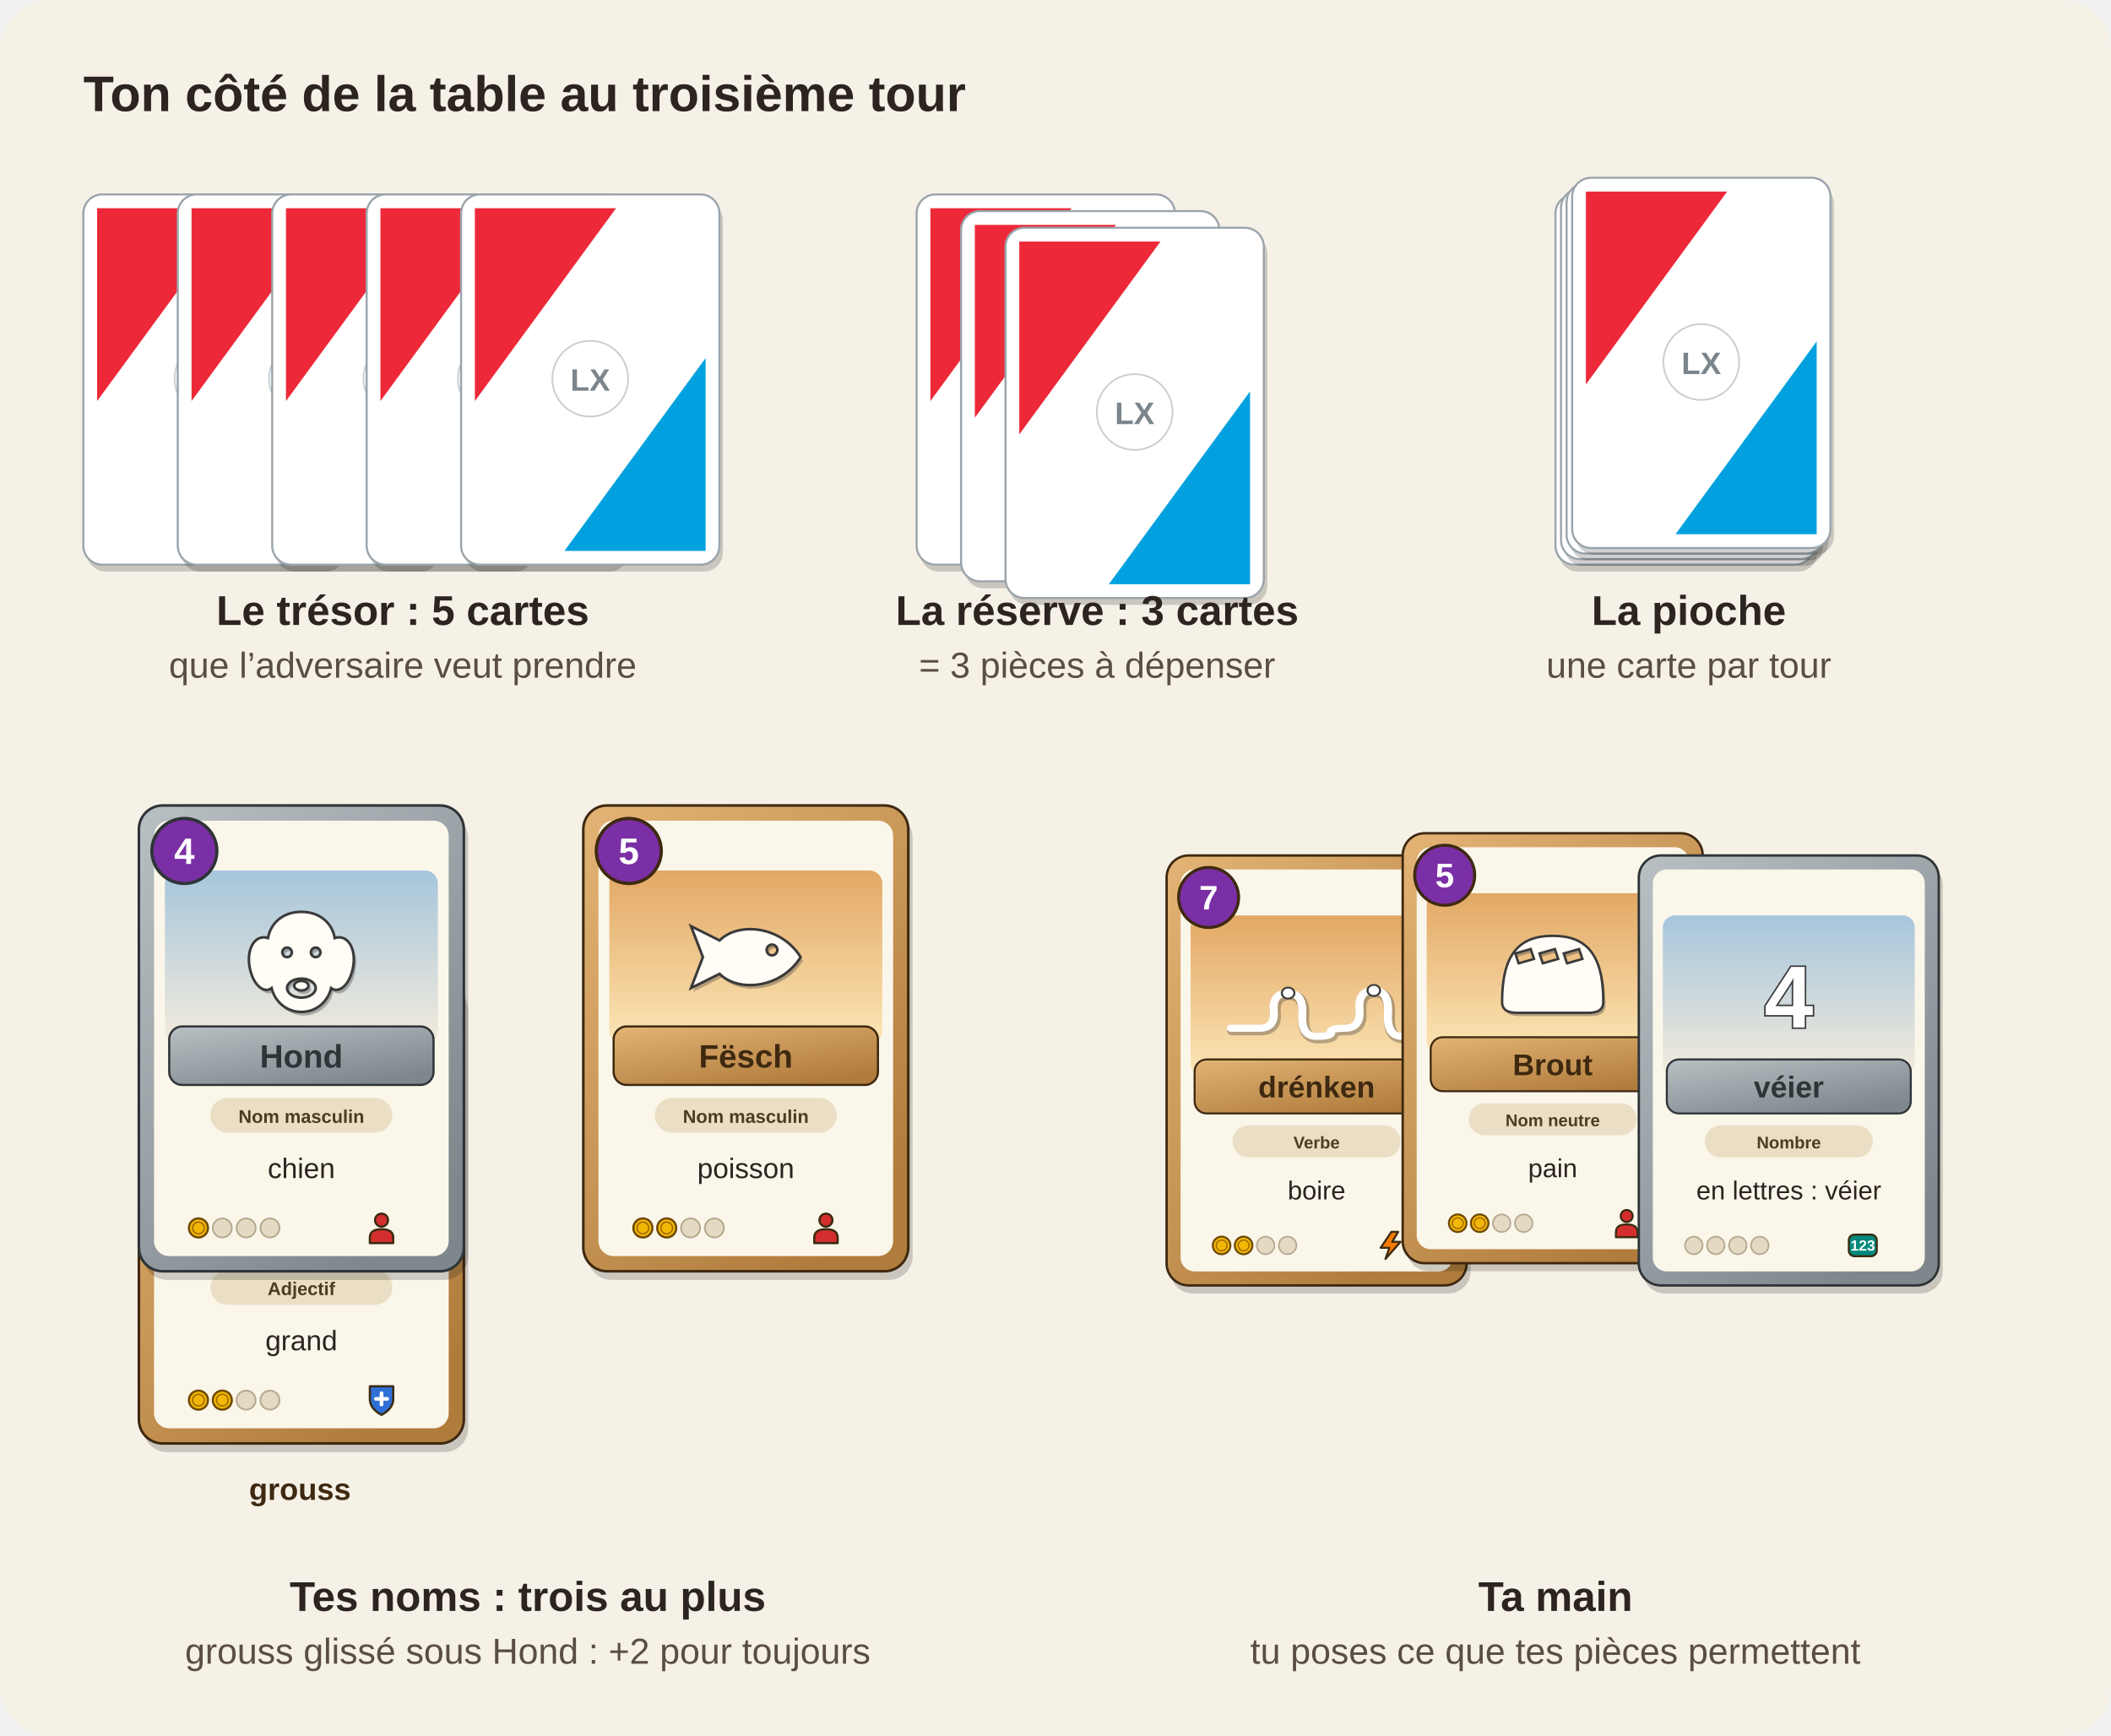
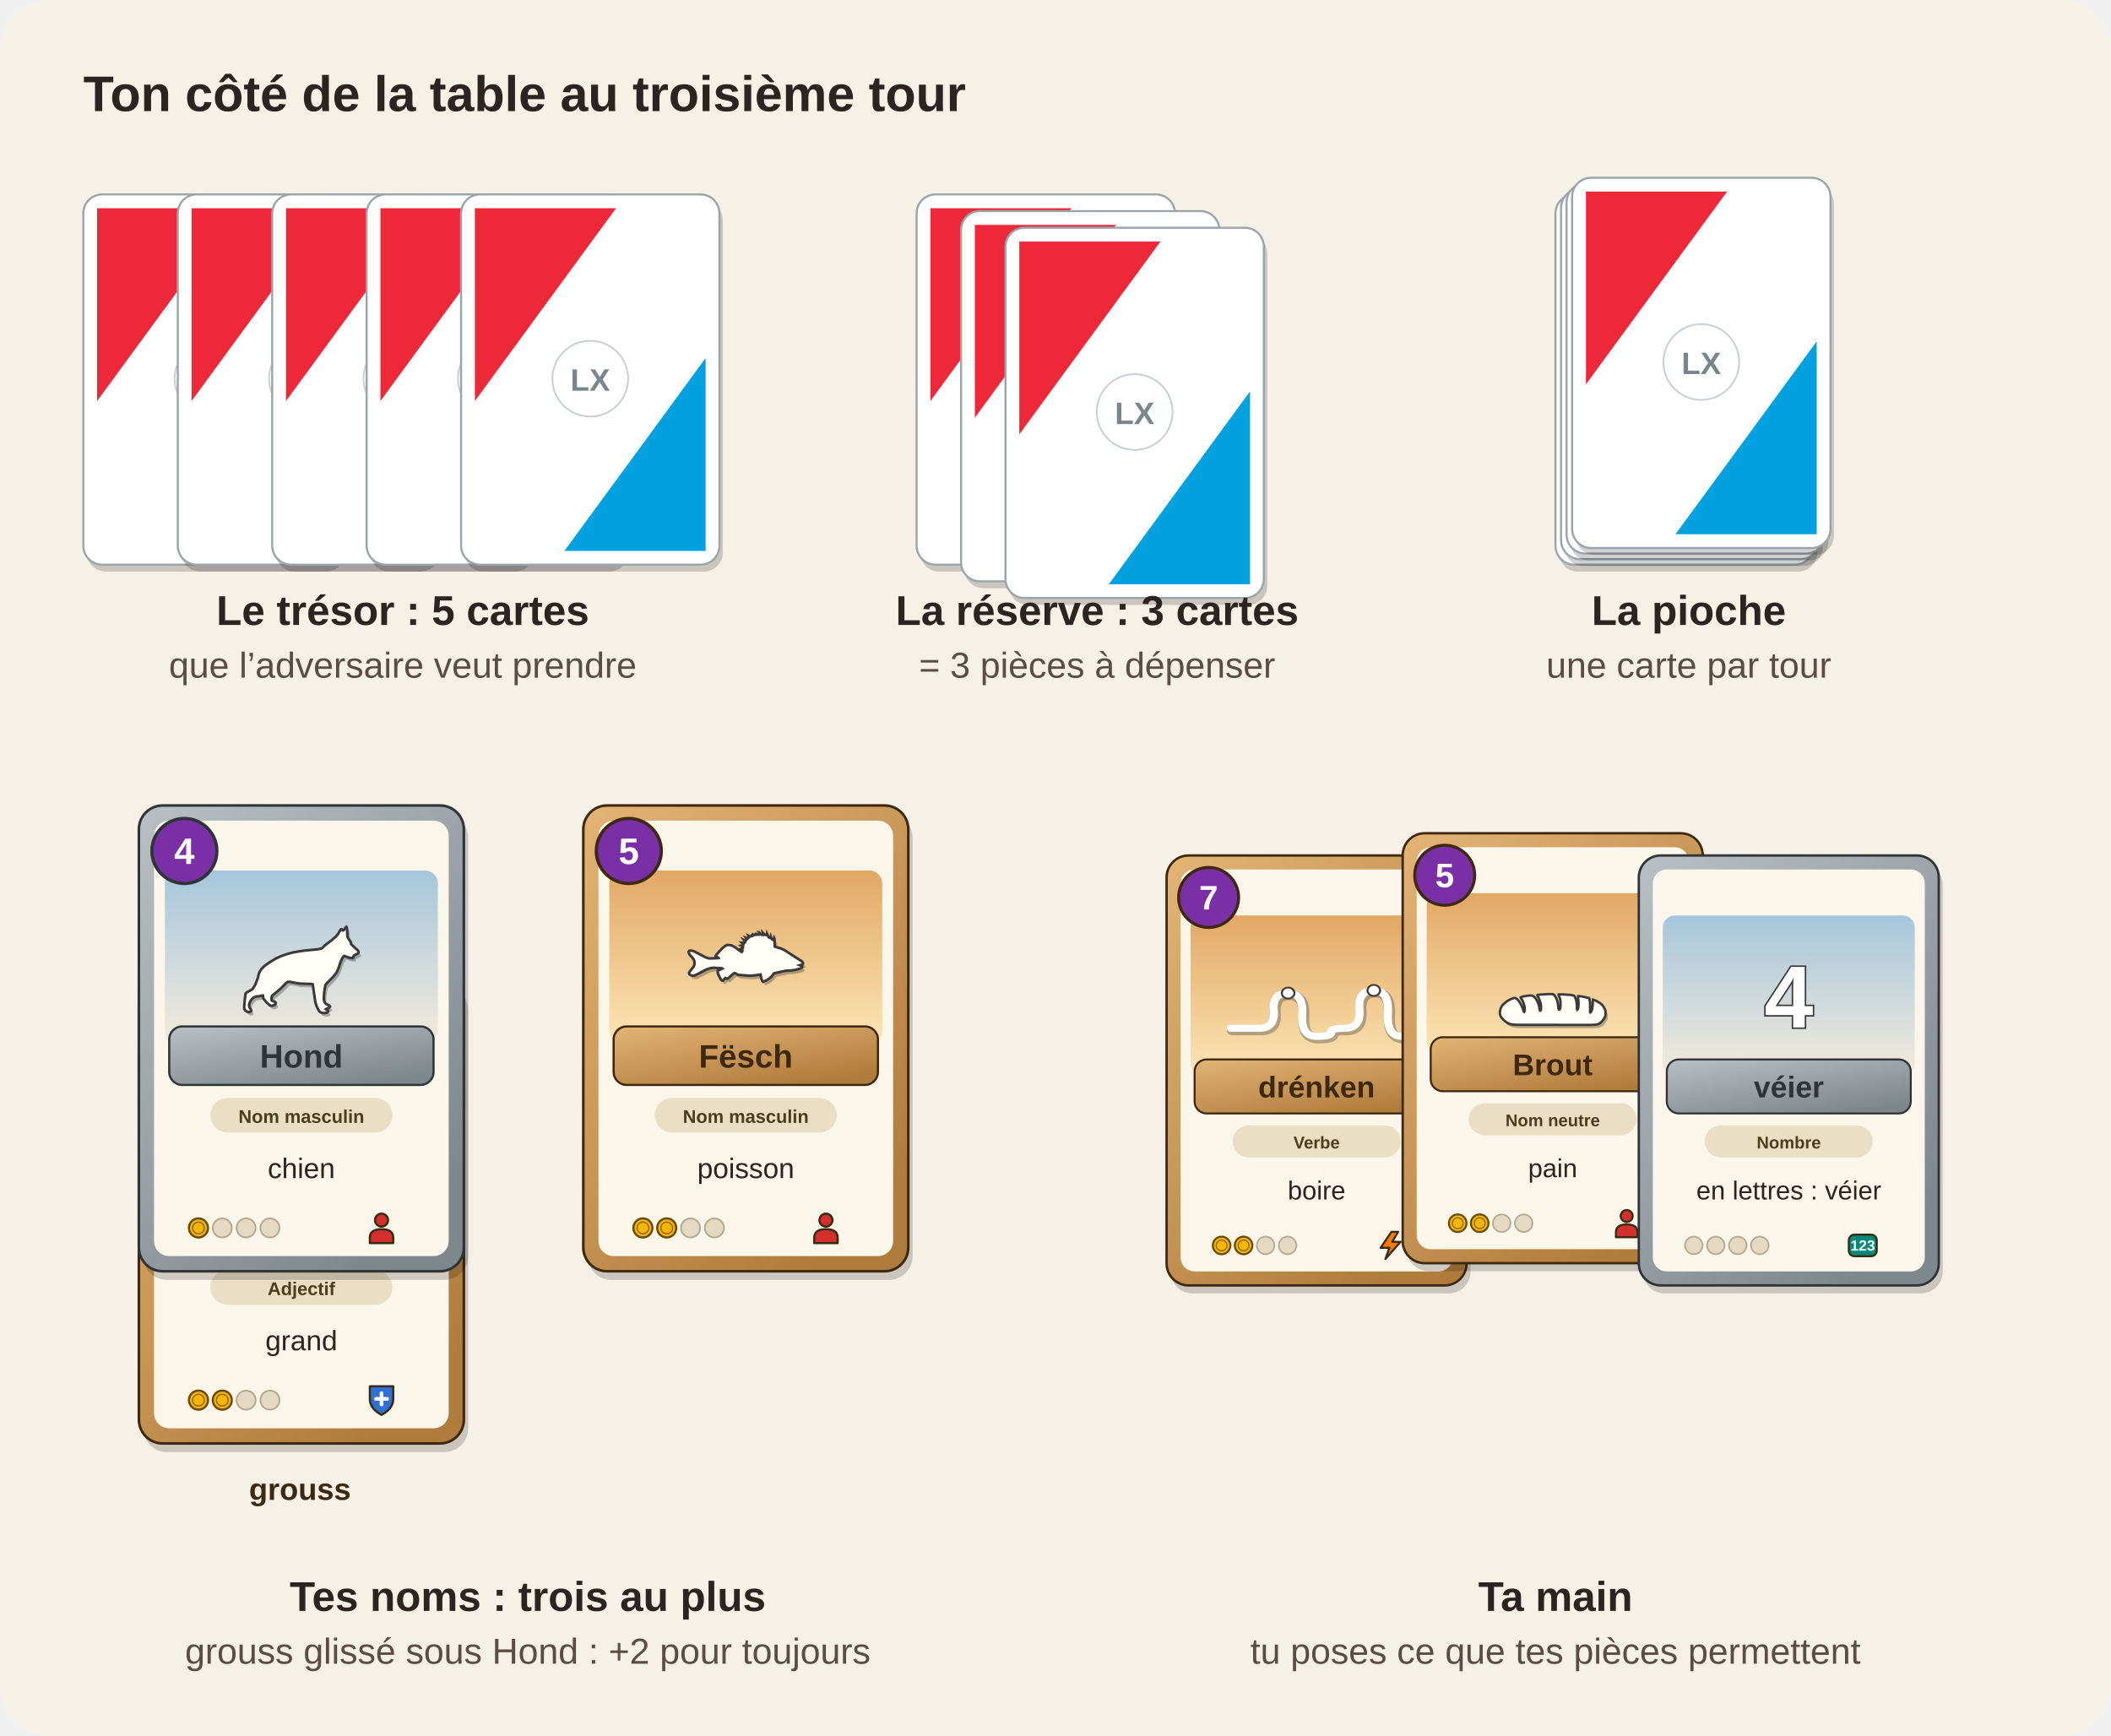
<svg xmlns="http://www.w3.org/2000/svg" viewBox="0 0 760 625" role="img" aria-label="La table de jeu : le trésor de 5 cartes, la réserve, la pioche, les noms posés et la main">
  <rect width="760" height="625" rx="18" fill="#F6F1E7" />
  <text x="30" y="40" text-anchor="start" font-family="'Helvetica Neue', Arial, sans-serif" font-size="18" font-weight="800" fill="#2b2420">Ton côté de la table au troisième tour</text>
  <g transform="translate(30 70) rotate(0) scale(0.62)">
    <rect x="2" y="4" width="150" height="215" rx="11" fill="#000" opacity=".18" />
    <rect width="150" height="215" rx="11" fill="#fff" stroke="#9aa4ab" stroke-width="1.2" />
    <path d="M8 8 H90 L8 120 Z" fill="#ED2939" />
    <path d="M142 207 H60 L142 95 Z" fill="#00A1DE" />
    <circle cx="75" cy="107" r="22" fill="#fff" stroke="#c9cfd3" />
    <text x="75" y="114" text-anchor="middle" font-family="'Helvetica Neue', Arial, sans-serif" font-size="18" font-weight="800" fill="#7a858c">LX</text>
  </g>
  <g transform="translate(64 70) rotate(0) scale(0.62)">
    <rect x="2" y="4" width="150" height="215" rx="11" fill="#000" opacity=".18" />
    <rect width="150" height="215" rx="11" fill="#fff" stroke="#9aa4ab" stroke-width="1.2" />
    <path d="M8 8 H90 L8 120 Z" fill="#ED2939" />
    <path d="M142 207 H60 L142 95 Z" fill="#00A1DE" />
    <circle cx="75" cy="107" r="22" fill="#fff" stroke="#c9cfd3" />
    <text x="75" y="114" text-anchor="middle" font-family="'Helvetica Neue', Arial, sans-serif" font-size="18" font-weight="800" fill="#7a858c">LX</text>
  </g>
  <g transform="translate(98 70) rotate(0) scale(0.62)">
    <rect x="2" y="4" width="150" height="215" rx="11" fill="#000" opacity=".18" />
    <rect width="150" height="215" rx="11" fill="#fff" stroke="#9aa4ab" stroke-width="1.2" />
    <path d="M8 8 H90 L8 120 Z" fill="#ED2939" />
    <path d="M142 207 H60 L142 95 Z" fill="#00A1DE" />
    <circle cx="75" cy="107" r="22" fill="#fff" stroke="#c9cfd3" />
    <text x="75" y="114" text-anchor="middle" font-family="'Helvetica Neue', Arial, sans-serif" font-size="18" font-weight="800" fill="#7a858c">LX</text>
  </g>
  <g transform="translate(132 70) rotate(0) scale(0.62)">
    <rect x="2" y="4" width="150" height="215" rx="11" fill="#000" opacity=".18" />
    <rect width="150" height="215" rx="11" fill="#fff" stroke="#9aa4ab" stroke-width="1.2" />
    <path d="M8 8 H90 L8 120 Z" fill="#ED2939" />
    <path d="M142 207 H60 L142 95 Z" fill="#00A1DE" />
    <circle cx="75" cy="107" r="22" fill="#fff" stroke="#c9cfd3" />
    <text x="75" y="114" text-anchor="middle" font-family="'Helvetica Neue', Arial, sans-serif" font-size="18" font-weight="800" fill="#7a858c">LX</text>
  </g>
  <g transform="translate(166 70) rotate(0) scale(0.62)">
    <rect x="2" y="4" width="150" height="215" rx="11" fill="#000" opacity=".18" />
    <rect width="150" height="215" rx="11" fill="#fff" stroke="#9aa4ab" stroke-width="1.2" />
    <path d="M8 8 H90 L8 120 Z" fill="#ED2939" />
    <path d="M142 207 H60 L142 95 Z" fill="#00A1DE" />
    <circle cx="75" cy="107" r="22" fill="#fff" stroke="#c9cfd3" />
    <text x="75" y="114" text-anchor="middle" font-family="'Helvetica Neue', Arial, sans-serif" font-size="18" font-weight="800" fill="#7a858c">LX</text>
  </g>
  <text x="145" y="225" text-anchor="middle" font-family="'Helvetica Neue', Arial, sans-serif" font-size="15" font-weight="800" fill="#2b2420">Le trésor : 5 cartes</text>
  <text x="145" y="244" text-anchor="middle" font-family="'Helvetica Neue', Arial, sans-serif" font-size="13" font-weight="400" fill="#5a4e44">que l’adversaire veut prendre</text>
  <g transform="translate(330 70) rotate(0) scale(0.62)">
    <rect x="2" y="4" width="150" height="215" rx="11" fill="#000" opacity=".18" />
    <rect width="150" height="215" rx="11" fill="#fff" stroke="#9aa4ab" stroke-width="1.2" />
    <path d="M8 8 H90 L8 120 Z" fill="#ED2939" />
    <path d="M142 207 H60 L142 95 Z" fill="#00A1DE" />
    <circle cx="75" cy="107" r="22" fill="#fff" stroke="#c9cfd3" />
    <text x="75" y="114" text-anchor="middle" font-family="'Helvetica Neue', Arial, sans-serif" font-size="18" font-weight="800" fill="#7a858c">LX</text>
  </g>
  <g transform="translate(346 76) rotate(0) scale(0.62)">
    <rect x="2" y="4" width="150" height="215" rx="11" fill="#000" opacity=".18" />
    <rect width="150" height="215" rx="11" fill="#fff" stroke="#9aa4ab" stroke-width="1.2" />
    <path d="M8 8 H90 L8 120 Z" fill="#ED2939" />
    <path d="M142 207 H60 L142 95 Z" fill="#00A1DE" />
    <circle cx="75" cy="107" r="22" fill="#fff" stroke="#c9cfd3" />
    <text x="75" y="114" text-anchor="middle" font-family="'Helvetica Neue', Arial, sans-serif" font-size="18" font-weight="800" fill="#7a858c">LX</text>
  </g>
  <g transform="translate(362 82) rotate(0) scale(0.62)">
    <rect x="2" y="4" width="150" height="215" rx="11" fill="#000" opacity=".18" />
    <rect width="150" height="215" rx="11" fill="#fff" stroke="#9aa4ab" stroke-width="1.2" />
    <path d="M8 8 H90 L8 120 Z" fill="#ED2939" />
    <path d="M142 207 H60 L142 95 Z" fill="#00A1DE" />
    <circle cx="75" cy="107" r="22" fill="#fff" stroke="#c9cfd3" />
    <text x="75" y="114" text-anchor="middle" font-family="'Helvetica Neue', Arial, sans-serif" font-size="18" font-weight="800" fill="#7a858c">LX</text>
  </g>
  <text x="395" y="225" text-anchor="middle" font-family="'Helvetica Neue', Arial, sans-serif" font-size="15" font-weight="800" fill="#2b2420">La réserve : 3 cartes</text>
  <text x="395" y="244" text-anchor="middle" font-family="'Helvetica Neue', Arial, sans-serif" font-size="13" font-weight="400" fill="#5a4e44">= 3 pièces à dépenser</text>
  <g transform="translate(560 70) rotate(0) scale(0.62)">
    <rect x="2" y="4" width="150" height="215" rx="11" fill="#000" opacity=".18" />
    <rect width="150" height="215" rx="11" fill="#fff" stroke="#9aa4ab" stroke-width="1.2" />
    <path d="M8 8 H90 L8 120 Z" fill="#ED2939" />
    <path d="M142 207 H60 L142 95 Z" fill="#00A1DE" />
    <circle cx="75" cy="107" r="22" fill="#fff" stroke="#c9cfd3" />
    <text x="75" y="114" text-anchor="middle" font-family="'Helvetica Neue', Arial, sans-serif" font-size="18" font-weight="800" fill="#7a858c">LX</text>
  </g>
  <g transform="translate(562 68) rotate(0) scale(0.62)">
    <rect x="2" y="4" width="150" height="215" rx="11" fill="#000" opacity=".18" />
    <rect width="150" height="215" rx="11" fill="#fff" stroke="#9aa4ab" stroke-width="1.2" />
    <path d="M8 8 H90 L8 120 Z" fill="#ED2939" />
    <path d="M142 207 H60 L142 95 Z" fill="#00A1DE" />
    <circle cx="75" cy="107" r="22" fill="#fff" stroke="#c9cfd3" />
    <text x="75" y="114" text-anchor="middle" font-family="'Helvetica Neue', Arial, sans-serif" font-size="18" font-weight="800" fill="#7a858c">LX</text>
  </g>
  <g transform="translate(564 66) rotate(0) scale(0.62)">
    <rect x="2" y="4" width="150" height="215" rx="11" fill="#000" opacity=".18" />
    <rect width="150" height="215" rx="11" fill="#fff" stroke="#9aa4ab" stroke-width="1.2" />
    <path d="M8 8 H90 L8 120 Z" fill="#ED2939" />
    <path d="M142 207 H60 L142 95 Z" fill="#00A1DE" />
    <circle cx="75" cy="107" r="22" fill="#fff" stroke="#c9cfd3" />
    <text x="75" y="114" text-anchor="middle" font-family="'Helvetica Neue', Arial, sans-serif" font-size="18" font-weight="800" fill="#7a858c">LX</text>
  </g>
  <g transform="translate(566 64) rotate(0) scale(0.62)">
    <rect x="2" y="4" width="150" height="215" rx="11" fill="#000" opacity=".18" />
    <rect width="150" height="215" rx="11" fill="#fff" stroke="#9aa4ab" stroke-width="1.2" />
    <path d="M8 8 H90 L8 120 Z" fill="#ED2939" />
    <path d="M142 207 H60 L142 95 Z" fill="#00A1DE" />
    <circle cx="75" cy="107" r="22" fill="#fff" stroke="#c9cfd3" />
    <text x="75" y="114" text-anchor="middle" font-family="'Helvetica Neue', Arial, sans-serif" font-size="18" font-weight="800" fill="#7a858c">LX</text>
  </g>
  <text x="608" y="225" text-anchor="middle" font-family="'Helvetica Neue', Arial, sans-serif" font-size="15" font-weight="800" fill="#2b2420">La pioche</text>
  <text x="608" y="244" text-anchor="middle" font-family="'Helvetica Neue', Arial, sans-serif" font-size="13" font-weight="400" fill="#5a4e44">une carte par tour</text>
  <g transform="translate(50 352) scale(0.78)">
    <defs>
      <linearGradient id="m7" x1="0" y1="0" x2=".7" y2="1">
        <stop offset="0" stop-color="#E3B475" />
        <stop offset="1" stop-color="#B07C3C" />
      </linearGradient>
      <linearGradient id="c8" x1="0" y1="0" x2="0" y2="1">
        <stop offset="0" stop-color="#E2A865" />
        <stop offset="1" stop-color="#FCE6B6" />
      </linearGradient>
    </defs>
    <rect x="2" y="4" width="150" height="215" rx="11" fill="#000" opacity=".18" />
    <rect width="150" height="215" rx="11" fill="url(#m7)" stroke="#3E2910" stroke-width="1.2" />
    <rect x="7" y="7" width="136" height="201" rx="7" fill="#FBF6EA" />
    <rect x="12" y="30" width="126" height="80" rx="6" fill="url(#c8)" />
    <g transform="translate(12 38) scale(1.26 1.1)">
      <path d="M16.0 47.7 Q22.2 47.7 21.7 45.9 Q21.1 44.0 27.3 44.0 Q33.6 44.0 33.0 33.5 Q32.4 23.0 38.7 23.0 Q44.9 23.0 44.3 23.6 Q43.8 24.3 50.0 24.3 Q56.2 24.3 55.7 34.7 Q55.1 45.2 61.3 45.2 Q67.6 45.2 67.0 45.2 Q66.4 45.2 72.7 45.2" fill="none" stroke="#3a3a3a" stroke-width="4.4" stroke-linecap="round" opacity=".35" transform="translate(.6 1)" />
      <path d="M16.0 47.7 Q22.2 47.7 21.7 45.9 Q21.1 44.0 27.3 44.0 Q33.6 44.0 33.0 33.5 Q32.4 23.0 38.7 23.0 Q44.9 23.0 44.3 23.6 Q43.8 24.3 50.0 24.3 Q56.2 24.3 55.7 34.7 Q55.1 45.2 61.3 45.2 Q67.6 45.2 67.0 45.2 Q66.4 45.2 72.7 45.2" fill="none" stroke="#fff" stroke-width="3.2" stroke-linecap="round" />
      <circle cx="38.7" cy="23.0" r="2.5" fill="#fff" stroke="#3a3a3a" stroke-width=".8" />
      <circle cx="50.0" cy="24.3" r="2.5" fill="#fff" stroke="#3a3a3a" stroke-width=".8" />
    </g>
    <circle cx="21" cy="21" r="15" fill="#7B2FA6" stroke="#3E2910" stroke-width="1.5" />
    <text x="21" y="27" text-anchor="middle" font-family="'Helvetica Neue', Arial, sans-serif" font-size="17" font-weight="800" fill="#fff">6</text>
    <rect x="14" y="102" width="122" height="27" rx="6" fill="url(#m7)" stroke="#3E2910" stroke-width="1" />
    <text x="75" y="121" text-anchor="middle" font-family="'Helvetica Neue', Arial, sans-serif" font-size="15" font-weight="800" fill="#3E2910">grouss</text>
    <rect x="33" y="135" width="84" height="16" rx="8" fill="#EADFC4" />
    <text x="75" y="146.5" text-anchor="middle" font-family="'Helvetica Neue', Arial, sans-serif" font-size="8.5" font-weight="700" fill="#4b3c22">Adjectif</text>
    <text x="75" y="172" text-anchor="middle" font-family="'Helvetica Neue', Arial, sans-serif" font-size="13" fill="#2b2420">grand</text>
    <circle cx="27.5" cy="195" r="4.4" fill="#F2B705" stroke="#6E4A00" stroke-width="1" />
    <circle cx="27.5" cy="195" r="2.7" fill="none" stroke="#9A6400" stroke-width=".6" />
    <circle cx="38.5" cy="195" r="4.4" fill="#F2B705" stroke="#6E4A00" stroke-width="1" />
    <circle cx="38.5" cy="195" r="2.7" fill="none" stroke="#9A6400" stroke-width=".6" />
    <circle cx="49.5" cy="195" r="4.4" fill="#E4DAC3" stroke="#B5A98F" stroke-width=".8" />
    <circle cx="60.5" cy="195" r="4.4" fill="#E4DAC3" stroke="#B5A98F" stroke-width=".8" />
    <path d="M106.6 188.6 H117.4 V194.4 C117.4 198.2 114.6 200.4 112 201.8 C109.4 200.4 106.6 198.2 106.6 194.4 Z" fill="#2F6FD6" stroke="#3a2a10" stroke-width="1" stroke-linejoin="round" />
    <path d="M109.4 194.4 H114.6 M112 191.8 V197" stroke="#fff" stroke-width="1.7" stroke-linecap="round" />
  </g>
  <text x="108" y="540" text-anchor="middle" font-family="'Helvetica Neue', Arial, sans-serif" font-size="11" font-weight="800" fill="#3E2910">grouss</text>
  <g transform="translate(50 290) scale(0.78)">
    <defs>
      <linearGradient id="m9" x1="0" y1="0" x2=".7" y2="1">
        <stop offset="0" stop-color="#B9C0C4" />
        <stop offset="1" stop-color="#7E878C" />
      </linearGradient>
      <linearGradient id="c10" x1="0" y1="0" x2="0" y2="1">
        <stop offset="0" stop-color="#A6C6DC" />
        <stop offset="1" stop-color="#F3EBDC" />
      </linearGradient>
    </defs>
    <rect x="2" y="4" width="150" height="215" rx="11" fill="#000" opacity=".18" />
    <rect width="150" height="215" rx="11" fill="url(#m9)" stroke="#2E3437" stroke-width="1.2" />
    <rect x="7" y="7" width="136" height="201" rx="7" fill="#FBF6EA" />
    <rect x="12" y="30" width="126" height="80" rx="6" fill="url(#c10)" />
    <g transform="translate(75 70) scale(.55)">
-       <path d="M0 -38 C16 -38 26 -28 28 -16 C40 -20 48 -4 42 14 C38 26 30 30 25 26 C22 38 12 46 0 46 C-12 46 -22 38 -25 26 C-30 30 -38 26 -42 14 C-48 -4 -40 -20 -28 -16 C-26 -28 -16 -38 0 -38 Z M-16 -4 A4 4 0 1 0 -8 -4 A4 4 0 1 0 -16 -4 Z M8 -4 A4 4 0 1 0 16 -4 A4 4 0 1 0 8 -4 Z M-12 26 A12 8 0 1 0 12 26 A12 8 0 1 0 -12 26 Z M-6 24 A6 4 0 1 0 6 24 A6 4 0 1 0 -6 24 Z" fill-rule="evenodd" fill="#3a3a3a" opacity=".35" transform="translate(2 3)" />
-       <path d="M0 -38 C16 -38 26 -28 28 -16 C40 -20 48 -4 42 14 C38 26 30 30 25 26 C22 38 12 46 0 46 C-12 46 -22 38 -25 26 C-30 30 -38 26 -42 14 C-48 -4 -40 -20 -28 -16 C-26 -28 -16 -38 0 -38 Z M-16 -4 A4 4 0 1 0 -8 -4 A4 4 0 1 0 -16 -4 Z M8 -4 A4 4 0 1 0 16 -4 A4 4 0 1 0 8 -4 Z M-12 26 A12 8 0 1 0 12 26 A12 8 0 1 0 -12 26 Z M-6 24 A6 4 0 1 0 6 24 A6 4 0 1 0 -6 24 Z" fill-rule="evenodd" fill="#FFFDF6" stroke="#3a3a3a" stroke-width="2.2" />
+       <path d="M38.1 -24.9 37.8 -25.4 37.4 -25.2 36 -23.2 35.5 -22.7 35 -22.4 34.6 -22.5 33.9 -23.3 33.6 -23.5 33.2 -23.3 32.3 -22.1 30.8 -19.5 29 -17.3 25.9 -14.6 19.8 -9.9 17.3 -7.5 16.8 -7.2 13.2 -6.5 3.7 -5.6 -2.2 -4.8 -7.5 -3.8 -11.7 -2.7 -16.6 -1 -21.3 1.1 -25.8 3.8 -30.3 6.9 -33.2 9.6 -34.8 11.9 -35.7 14 -36.5 17.4 -37.7 20.7 -38.8 23.3 -40.4 26 -41.5 27.2 -45.1 29.2 -46.3 30 -46.8 30.6 -47.5 35.6 -48 41.9 -47.9 43.5 -47.3 44.5 -46.4 45.3 -45 46 -43.5 46.1 -42.4 45.6 -42.1 45.2 -42.1 44.6 -42.5 43.8 -43.6 42.1 -43.9 41 -43.8 39.8 -43.5 38.5 -42.6 36.6 -41.3 34.9 -39.7 33.7 -37.9 33 -35.8 32.9 -32.7 32.2 -32.2 32.2 -32.1 32.6 -32.1 34.1 -31.7 35 -29.4 37.8 -26.9 40.1 -25.9 40.7 -25 40.9 -23.4 40.5 -22.1 39.8 -21.6 39.4 -21.5 38.8 -21.5 38.3 -21.9 37.8 -22.5 37.4 -24.6 36.6 -25 36.2 -25.1 34.2 -24.8 33 -23.7 31.7 -17.7 26.7 -12.7 21.6 -11.4 20.8 -10.7 20.7 -8.7 20.9 -4.7 21.7 -2.1 22.1 1.4 22.3 8 22.5 9.5 22.7 11.7 37.6 12.6 40.7 14 43.7 15.2 45.7 16.5 46.5 17.7 46.8 19.5 47 21.1 46.7 22.1 46.1 22.4 45.7 22.5 45.2 22.1 44.5 20.6 43.7 20.8 43.5 23.6 42.2 23.9 41.8 24 41.4 23.7 41 23.2 40.5 20.9 39.4 19.8 38.4 19.2 37.1 18.9 35.4 18.9 33.1 19.2 29.1 19.7 25.7 20.2 23.3 21.8 21.4 26.8 16.4 29.1 13.5 30 12 31 9.7 32.8 4.2 33.7 2.2 34.5 0.6 35.5 -0.8 35.9 -1 36.5 -0.9 38.3 -0.1 40.5 0.5 42.5 0.8 43.2 0.8 43.6 0.5 43.7 -0.7 44.1 -1.3 44.7 -1.7 47.1 -2.9 47.9 -3.7 48 -4.1 48 -4.5 47.4 -5.6 42 -10.6 41.7 -11.2 41.7 -12 41.4 -12.7 39.1 -16.1 38.6 -17.7 38.4 -22.8Z" fill-rule="evenodd" fill="#3a3a3a" opacity=".35" transform="translate(2 3)" />
+       <path d="M38.1 -24.9 37.8 -25.4 37.4 -25.2 36 -23.2 35.5 -22.7 35 -22.4 34.6 -22.5 33.9 -23.3 33.6 -23.5 33.2 -23.3 32.3 -22.1 30.8 -19.5 29 -17.3 25.9 -14.6 19.8 -9.9 17.3 -7.5 16.8 -7.2 13.2 -6.5 3.7 -5.6 -2.2 -4.8 -7.5 -3.8 -11.7 -2.7 -16.6 -1 -21.3 1.1 -25.8 3.8 -30.3 6.9 -33.2 9.6 -34.8 11.9 -35.7 14 -36.5 17.4 -37.7 20.7 -38.8 23.3 -40.4 26 -41.5 27.2 -45.1 29.2 -46.3 30 -46.8 30.6 -47.5 35.6 -48 41.9 -47.9 43.5 -47.3 44.5 -46.4 45.3 -45 46 -43.5 46.1 -42.4 45.6 -42.1 45.2 -42.1 44.6 -42.5 43.8 -43.6 42.1 -43.9 41 -43.8 39.8 -43.5 38.5 -42.6 36.6 -41.3 34.9 -39.7 33.7 -37.9 33 -35.8 32.9 -32.7 32.2 -32.2 32.2 -32.1 32.6 -32.1 34.1 -31.7 35 -29.4 37.8 -26.9 40.1 -25.9 40.7 -25 40.9 -23.4 40.5 -22.1 39.8 -21.6 39.4 -21.5 38.8 -21.5 38.3 -21.9 37.8 -22.5 37.4 -24.6 36.6 -25 36.2 -25.1 34.2 -24.8 33 -23.7 31.7 -17.7 26.7 -12.7 21.6 -11.4 20.8 -10.7 20.7 -8.7 20.9 -4.7 21.7 -2.1 22.1 1.4 22.3 8 22.5 9.5 22.7 11.7 37.6 12.6 40.7 14 43.7 15.2 45.7 16.5 46.5 17.7 46.8 19.5 47 21.1 46.7 22.1 46.1 22.4 45.7 22.5 45.2 22.1 44.5 20.6 43.7 20.8 43.5 23.6 42.2 23.9 41.8 24 41.4 23.7 41 23.2 40.5 20.9 39.4 19.8 38.4 19.2 37.1 18.9 35.4 18.9 33.1 19.2 29.1 19.7 25.7 20.2 23.3 21.8 21.4 26.8 16.4 29.1 13.5 30 12 31 9.7 32.8 4.2 33.7 2.2 34.5 0.6 35.5 -0.8 35.9 -1 36.5 -0.9 38.3 -0.1 40.5 0.5 42.5 0.8 43.2 0.8 43.6 0.5 43.7 -0.7 44.1 -1.3 44.7 -1.7 47.1 -2.9 47.9 -3.7 48 -4.1 48 -4.5 47.4 -5.6 42 -10.6 41.7 -11.2 41.7 -12 41.4 -12.7 39.1 -16.1 38.6 -17.7 38.4 -22.8Z" fill-rule="evenodd" fill="#FFFDF6" stroke="#3a3a3a" stroke-width="2.2" />
    </g>
    <circle cx="21" cy="21" r="15" fill="#7B2FA6" stroke="#2E3437" stroke-width="1.5" />
    <text x="21" y="27" text-anchor="middle" font-family="'Helvetica Neue', Arial, sans-serif" font-size="17" font-weight="800" fill="#fff">4</text>
    <rect x="14" y="102" width="122" height="27" rx="6" fill="url(#m9)" stroke="#2E3437" stroke-width="1" />
    <text x="75" y="121" text-anchor="middle" font-family="'Helvetica Neue', Arial, sans-serif" font-size="15" font-weight="800" fill="#2E3437">Hond</text>
    <rect x="33" y="135" width="84" height="16" rx="8" fill="#EADFC4" />
    <text x="75" y="146.5" text-anchor="middle" font-family="'Helvetica Neue', Arial, sans-serif" font-size="8.5" font-weight="700" fill="#4b3c22">Nom masculin</text>
    <text x="75" y="172" text-anchor="middle" font-family="'Helvetica Neue', Arial, sans-serif" font-size="13" fill="#2b2420">chien</text>
    <circle cx="27.5" cy="195" r="4.4" fill="#F2B705" stroke="#6E4A00" stroke-width="1" />
    <circle cx="27.5" cy="195" r="2.7" fill="none" stroke="#9A6400" stroke-width=".6" />
    <circle cx="38.5" cy="195" r="4.4" fill="#E4DAC3" stroke="#B5A98F" stroke-width=".8" />
    <circle cx="49.5" cy="195" r="4.4" fill="#E4DAC3" stroke="#B5A98F" stroke-width=".8" />
    <circle cx="60.5" cy="195" r="4.4" fill="#E4DAC3" stroke="#B5A98F" stroke-width=".8" />
    <circle cx="112" cy="191.4" r="3" fill="#D32F2F" stroke="#3a2a10" stroke-width="1" stroke-linejoin="round" />
    <path d="M106.6 202 V199.6 C106.6 196.4 109 195.6 112 195.6 C115 195.6 117.4 196.4 117.4 199.6 V202 Z" fill="#D32F2F" stroke="#3a2a10" stroke-width="1" stroke-linejoin="round" />
  </g>
  <g transform="translate(210 290) scale(0.78)">
    <defs>
      <linearGradient id="m11" x1="0" y1="0" x2=".7" y2="1">
        <stop offset="0" stop-color="#E3B475" />
        <stop offset="1" stop-color="#B07C3C" />
      </linearGradient>
      <linearGradient id="c12" x1="0" y1="0" x2="0" y2="1">
        <stop offset="0" stop-color="#E2A865" />
        <stop offset="1" stop-color="#FCE6B6" />
      </linearGradient>
    </defs>
    <rect x="2" y="4" width="150" height="215" rx="11" fill="#000" opacity=".18" />
    <rect width="150" height="215" rx="11" fill="url(#m11)" stroke="#3E2910" stroke-width="1.2" />
    <rect x="7" y="7" width="136" height="201" rx="7" fill="#FBF6EA" />
    <rect x="12" y="30" width="126" height="80" rx="6" fill="url(#c12)" />
    <g transform="translate(75 70) scale(.55)">
-       <path d="M46 0 C30 -26 -6 -30 -22 -14 L-46 -26 L-36 0 L-46 26 L-22 14 C-6 30 30 26 46 0 Z M17.5 -6 A4.5 4.5 0 1 0 26.5 -6 A4.5 4.5 0 1 0 17.5 -6 Z" fill-rule="evenodd" fill="#3a3a3a" opacity=".35" transform="translate(2 3)" />
-       <path d="M46 0 C30 -26 -6 -30 -22 -14 L-46 -26 L-36 0 L-46 26 L-22 14 C-6 30 30 26 46 0 Z M17.5 -6 A4.5 4.5 0 1 0 26.5 -6 A4.5 4.5 0 1 0 17.5 -6 Z" fill-rule="evenodd" fill="#FFFDF6" stroke="#3a3a3a" stroke-width="2.2" />
+       <path d="M11.5 -20.5 11.2 -20.6 11.8 -19.3 11.7 -19 11.5 -18.9 9.3 -18.9 8 -20.2 8.5 -18.8 8.2 -18.7 6.5 -18.6 5.1 -19.6 5.9 -18.4 5.8 -18 4.7 -17.6 3.4 -17.3 2.2 -17.9 2.7 -16.8 2.1 -16 1.4 -15.7 0.1 -16.2 0.8 -15.1 0.5 -14.4 -0.4 -13.8 -1.5 -14.3 -0.6 -13 -0.6 -12.5 -1 -12.2 -1.8 -11.9 -3.1 -12 -2 -11 -2 -10.5 -2.6 -9.9 -3.9 -9.6 -2.5 -8.8 -2.3 -8.5 -2.4 -7.9 -2.7 -7.4 -4 -6.9 -3.1 -6.6 -2.9 -6.4 -2.9 -5 -3.3 -4.4 -3.8 -4.5 -8.8 -8.1 -11.4 -9.6 -13.3 -10.1 -15.7 -10.2 -17.3 -9.4 -19.6 -7.5 -22.8 -4.2 -25.2 -1.3 -25.4 -0.8 -25.3 -0.4 -23 0.5 -22.9 0.7 -24.4 0.9 -29.8 1.1 -31.7 0.9 -33.6 0.2 -43.9 -5.1 -46.1 -5.5 -47.4 -5.3 -47.8 -4.9 -48 -4.4 -47.6 -3 -47 -1.9 -44.8 0.5 -43.8 1.8 -43.2 3.3 -43 5 -43.2 6.5 -43.7 7.8 -47.5 12.8 -47.7 13.5 -47.4 14.2 -46.7 14.9 -45.8 15.3 -44.5 15.5 -43 15.4 -40.8 14.4 -33.1 10.4 -30.6 9.5 -28.8 9.1 -27 8.9 -21 9.3 -20 9.4 -19.7 9.6 -23.4 11.3 -23.6 11.8 -23.6 12.7 -23.3 14.1 -21.2 18.3 -20.5 19.3 -19.7 19.8 -19.4 19.8 -19.1 19.6 -17.2 17.5 -15.8 18.2 -15.2 18.1 -10.4 13.9 -9.8 13.4 -9.4 13.4 -8.7 13.6 -6.8 14.7 -5.9 14.9 2.7 15.6 6.9 15.4 12.4 14.6 12.8 17 13.1 18.2 13.9 20.1 14.2 20.5 14.5 20.7 17.3 19.5 19.8 17.9 21.8 16.1 23.6 13.6 33.6 11.4 38.2 11.2 41.1 10.8 45.6 9.6 46.9 8.9 47.2 8.2 47.2 7.5 45.4 6.8 47.5 6.2 47.9 5.6 48 5 47.7 4.2 46.5 3.1 40.9 -0.4 32.3 -6 29.3 -7.3 24.4 -8.8 24.3 -9.7 24.1 -15.2 23.8 -16 23.3 -14.6 23.1 -14.5 22.7 -14.5 21.8 -15.1 21 -17.3 20.7 -16.1 19.9 -16.3 19.1 -16.8 17.9 -19.4 17.8 -18.4 16.6 -18.6 15.8 -18.9 14.5 -20.2 14.9 -18.7 14.4 -18.6 13.5 -18.7 12.6 -19.1Z" fill-rule="evenodd" fill="#3a3a3a" opacity=".35" transform="translate(2 3)" />
+       <path d="M11.5 -20.5 11.2 -20.6 11.8 -19.3 11.7 -19 11.5 -18.9 9.3 -18.9 8 -20.2 8.5 -18.8 8.2 -18.7 6.5 -18.6 5.1 -19.6 5.9 -18.4 5.8 -18 4.7 -17.6 3.4 -17.3 2.2 -17.9 2.7 -16.8 2.1 -16 1.4 -15.7 0.1 -16.2 0.8 -15.1 0.5 -14.4 -0.4 -13.8 -1.5 -14.3 -0.6 -13 -0.6 -12.5 -1 -12.2 -1.8 -11.9 -3.1 -12 -2 -11 -2 -10.5 -2.6 -9.9 -3.9 -9.6 -2.5 -8.8 -2.3 -8.5 -2.4 -7.9 -2.7 -7.4 -4 -6.9 -3.1 -6.6 -2.9 -6.4 -2.9 -5 -3.3 -4.4 -3.8 -4.5 -8.8 -8.1 -11.4 -9.6 -13.3 -10.1 -15.7 -10.2 -17.3 -9.4 -19.6 -7.5 -22.8 -4.2 -25.2 -1.3 -25.4 -0.8 -25.3 -0.4 -23 0.5 -22.9 0.7 -24.4 0.9 -29.8 1.1 -31.7 0.9 -33.6 0.2 -43.9 -5.1 -46.1 -5.5 -47.4 -5.3 -47.8 -4.9 -48 -4.4 -47.6 -3 -47 -1.9 -44.8 0.5 -43.8 1.8 -43.2 3.3 -43 5 -43.2 6.5 -43.7 7.8 -47.5 12.8 -47.7 13.5 -47.4 14.2 -46.7 14.9 -45.8 15.3 -44.5 15.5 -43 15.4 -40.8 14.4 -33.1 10.4 -30.6 9.5 -28.8 9.1 -27 8.9 -21 9.3 -20 9.4 -19.7 9.6 -23.4 11.3 -23.6 11.8 -23.6 12.7 -23.3 14.1 -21.2 18.3 -20.5 19.3 -19.7 19.8 -19.4 19.8 -19.1 19.6 -17.2 17.5 -15.8 18.2 -15.2 18.1 -10.4 13.9 -9.8 13.4 -9.4 13.4 -8.7 13.6 -6.8 14.7 -5.9 14.9 2.7 15.6 6.9 15.4 12.4 14.6 12.8 17 13.1 18.2 13.9 20.1 14.2 20.5 14.5 20.7 17.3 19.5 19.8 17.9 21.8 16.1 23.6 13.6 33.6 11.4 38.2 11.2 41.1 10.8 45.6 9.6 46.9 8.9 47.2 8.2 47.2 7.5 45.4 6.8 47.5 6.2 47.9 5.6 48 5 47.7 4.2 46.5 3.1 40.9 -0.4 32.3 -6 29.3 -7.3 24.4 -8.8 24.3 -9.7 24.1 -15.2 23.8 -16 23.3 -14.6 23.1 -14.5 22.7 -14.5 21.8 -15.1 21 -17.3 20.7 -16.1 19.9 -16.3 19.1 -16.8 17.9 -19.4 17.8 -18.4 16.6 -18.6 15.8 -18.9 14.5 -20.2 14.9 -18.7 14.4 -18.6 13.5 -18.7 12.6 -19.1Z" fill-rule="evenodd" fill="#FFFDF6" stroke="#3a3a3a" stroke-width="2.2" />
    </g>
    <circle cx="21" cy="21" r="15" fill="#7B2FA6" stroke="#3E2910" stroke-width="1.5" />
    <text x="21" y="27" text-anchor="middle" font-family="'Helvetica Neue', Arial, sans-serif" font-size="17" font-weight="800" fill="#fff">5</text>
    <rect x="14" y="102" width="122" height="27" rx="6" fill="url(#m11)" stroke="#3E2910" stroke-width="1" />
    <text x="75" y="121" text-anchor="middle" font-family="'Helvetica Neue', Arial, sans-serif" font-size="15" font-weight="800" fill="#3E2910">Fësch</text>
    <rect x="33" y="135" width="84" height="16" rx="8" fill="#EADFC4" />
    <text x="75" y="146.5" text-anchor="middle" font-family="'Helvetica Neue', Arial, sans-serif" font-size="8.5" font-weight="700" fill="#4b3c22">Nom masculin</text>
    <text x="75" y="172" text-anchor="middle" font-family="'Helvetica Neue', Arial, sans-serif" font-size="13" fill="#2b2420">poisson</text>
    <circle cx="27.5" cy="195" r="4.4" fill="#F2B705" stroke="#6E4A00" stroke-width="1" />
    <circle cx="27.5" cy="195" r="2.7" fill="none" stroke="#9A6400" stroke-width=".6" />
    <circle cx="38.5" cy="195" r="4.4" fill="#F2B705" stroke="#6E4A00" stroke-width="1" />
    <circle cx="38.5" cy="195" r="2.7" fill="none" stroke="#9A6400" stroke-width=".6" />
    <circle cx="49.5" cy="195" r="4.4" fill="#E4DAC3" stroke="#B5A98F" stroke-width=".8" />
    <circle cx="60.5" cy="195" r="4.4" fill="#E4DAC3" stroke="#B5A98F" stroke-width=".8" />
    <circle cx="112" cy="191.4" r="3" fill="#D32F2F" stroke="#3a2a10" stroke-width="1" stroke-linejoin="round" />
    <path d="M106.6 202 V199.6 C106.6 196.4 109 195.6 112 195.6 C115 195.6 117.4 196.4 117.4 199.6 V202 Z" fill="#D32F2F" stroke="#3a2a10" stroke-width="1" stroke-linejoin="round" />
  </g>
  <text x="190" y="580" text-anchor="middle" font-family="'Helvetica Neue', Arial, sans-serif" font-size="15" font-weight="800" fill="#2b2420">Tes noms : trois au plus</text>
  <text x="190" y="599" text-anchor="middle" font-family="'Helvetica Neue', Arial, sans-serif" font-size="13" font-weight="400" fill="#5a4e44">grouss glissé sous Hond : +2 pour toujours</text>
  <g transform="translate(420 308) scale(0.72)">
    <defs>
      <linearGradient id="m13" x1="0" y1="0" x2=".7" y2="1">
        <stop offset="0" stop-color="#E3B475" />
        <stop offset="1" stop-color="#B07C3C" />
      </linearGradient>
      <linearGradient id="c14" x1="0" y1="0" x2="0" y2="1">
        <stop offset="0" stop-color="#E2A865" />
        <stop offset="1" stop-color="#FCE6B6" />
      </linearGradient>
    </defs>
    <rect x="2" y="4" width="150" height="215" rx="11" fill="#000" opacity=".18" />
    <rect width="150" height="215" rx="11" fill="url(#m13)" stroke="#3E2910" stroke-width="1.2" />
    <rect x="7" y="7" width="136" height="201" rx="7" fill="#FBF6EA" />
    <rect x="12" y="30" width="126" height="80" rx="6" fill="url(#c14)" />
    <g transform="translate(12 38) scale(1.26 1.1)">
      <path d="M16.0 44.0 Q22.2 44.0 21.7 44.0 Q21.1 44.0 27.3 44.0 Q33.6 44.0 33.0 36.0 Q32.4 28.0 38.7 28.0 Q44.9 28.0 44.3 37.9 Q43.8 47.7 50.0 47.7 Q56.2 47.7 55.7 45.9 Q55.1 44.0 61.3 44.0 Q67.6 44.0 67.0 35.4 Q66.4 26.8 72.7 26.8 Q78.9 26.8 78.3 37.3 Q77.8 47.7 84.0 47.7" fill="none" stroke="#3a3a3a" stroke-width="4.4" stroke-linecap="round" opacity=".35" transform="translate(.6 1)" />
      <path d="M16.0 44.0 Q22.2 44.0 21.7 44.0 Q21.1 44.0 27.3 44.0 Q33.6 44.0 33.0 36.0 Q32.4 28.0 38.7 28.0 Q44.9 28.0 44.3 37.9 Q43.8 47.7 50.0 47.7 Q56.2 47.7 55.7 45.9 Q55.1 44.0 61.3 44.0 Q67.6 44.0 67.0 35.4 Q66.4 26.8 72.7 26.8 Q78.9 26.8 78.3 37.3 Q77.8 47.7 84.0 47.7" fill="none" stroke="#fff" stroke-width="3.2" stroke-linecap="round" />
      <circle cx="38.7" cy="28.0" r="2.5" fill="#fff" stroke="#3a3a3a" stroke-width=".8" />
      <circle cx="72.7" cy="26.8" r="2.5" fill="#fff" stroke="#3a3a3a" stroke-width=".8" />
    </g>
    <circle cx="21" cy="21" r="15" fill="#7B2FA6" stroke="#3E2910" stroke-width="1.5" />
    <text x="21" y="27" text-anchor="middle" font-family="'Helvetica Neue', Arial, sans-serif" font-size="17" font-weight="800" fill="#fff">7</text>
    <rect x="14" y="102" width="122" height="27" rx="6" fill="url(#m13)" stroke="#3E2910" stroke-width="1" />
    <text x="75" y="121" text-anchor="middle" font-family="'Helvetica Neue', Arial, sans-serif" font-size="15" font-weight="800" fill="#3E2910">drénken</text>
    <rect x="33" y="135" width="84" height="16" rx="8" fill="#EADFC4" />
    <text x="75" y="146.5" text-anchor="middle" font-family="'Helvetica Neue', Arial, sans-serif" font-size="8.5" font-weight="700" fill="#4b3c22">Verbe</text>
    <text x="75" y="172" text-anchor="middle" font-family="'Helvetica Neue', Arial, sans-serif" font-size="13" fill="#2b2420">boire</text>
    <circle cx="27.5" cy="195" r="4.4" fill="#F2B705" stroke="#6E4A00" stroke-width="1" />
    <circle cx="27.5" cy="195" r="2.7" fill="none" stroke="#9A6400" stroke-width=".6" />
    <circle cx="38.5" cy="195" r="4.4" fill="#F2B705" stroke="#6E4A00" stroke-width="1" />
    <circle cx="38.5" cy="195" r="2.7" fill="none" stroke="#9A6400" stroke-width=".6" />
    <circle cx="49.5" cy="195" r="4.4" fill="#E4DAC3" stroke="#B5A98F" stroke-width=".8" />
    <circle cx="60.5" cy="195" r="4.4" fill="#E4DAC3" stroke="#B5A98F" stroke-width=".8" />
    <path d="M112.4 188.2 L107.0 196.2 L111.4 196.2 L109.4 201.8 L117.0 193.2 L112.8 193.2 L115.8 188.2 Z" fill="#F57C00" stroke="#3a2a10" stroke-width="1" stroke-linejoin="round" />
  </g>
  <g transform="translate(505 300) scale(0.72)">
    <defs>
      <linearGradient id="m15" x1="0" y1="0" x2=".7" y2="1">
        <stop offset="0" stop-color="#E3B475" />
        <stop offset="1" stop-color="#B07C3C" />
      </linearGradient>
      <linearGradient id="c16" x1="0" y1="0" x2="0" y2="1">
        <stop offset="0" stop-color="#E2A865" />
        <stop offset="1" stop-color="#FCE6B6" />
      </linearGradient>
    </defs>
    <rect x="2" y="4" width="150" height="215" rx="11" fill="#000" opacity=".18" />
    <rect width="150" height="215" rx="11" fill="url(#m15)" stroke="#3E2910" stroke-width="1.2" />
    <rect x="7" y="7" width="136" height="201" rx="7" fill="#FBF6EA" />
    <rect x="12" y="30" width="126" height="80" rx="6" fill="url(#c16)" />
    <g transform="translate(75 70) scale(.55)">
-       <path d="M-46 26 C-46 -18 -30 -34 0 -34 C30 -34 46 -18 46 26 C46 34 40 36 32 36 L-32 36 C-40 36 -46 34 -46 26 Z M-34 -18 L-20 -22 L-17 -13 L-31 -9 Z M-12 -18 L2 -22 L5 -13 L-9 -9 Z M10 -18 L24 -22 L27 -13 L13 -9 Z" fill-rule="evenodd" fill="#3a3a3a" opacity=".35" transform="translate(2 3)" />
-       <path d="M-46 26 C-46 -18 -30 -34 0 -34 C30 -34 46 -18 46 26 C46 34 40 36 32 36 L-32 36 C-40 36 -46 34 -46 26 Z M-34 -18 L-20 -22 L-17 -13 L-31 -9 Z M-12 -18 L2 -22 L5 -13 L-9 -9 Z M10 -18 L24 -22 L27 -13 L13 -9 Z" fill-rule="evenodd" fill="#FFFDF6" stroke="#3a3a3a" stroke-width="2.2" />
+       <path d="M-4.9 19 -12.3 19.5 -13.8 19.7 -14 20.1 -12.3 23.3 -11 27.2 -10.7 28.9 -10.6 32.2 -10.8 33.5 -11.1 34 -11.5 34 -11.8 33.4 -12.5 29.5 -13.5 26.5 -14.5 24.5 -15.8 22.5 -17.1 21.2 -18.6 20.4 -20 20.2 -22.7 20.4 -27.3 21.2 -28.8 21.7 -29.1 21.9 -28.8 22.8 -28 23.9 -27.1 25.5 -26.1 28.4 -25.7 29.8 -25.5 31.4 -25.4 33.6 -25.6 34.7 -25.9 35.2 -26.2 35 -26.5 34.5 -27.4 31.6 -28.1 30 -29.1 27.9 -30.6 25.5 -32.5 23.4 -33.2 23 -34.2 22.5 -35.2 22.5 -38 23.5 -41.2 25.2 -44.4 27.8 -46.1 29.6 -47.3 32 -48 34.9 -48 37 -47.4 39 -46.5 40.4 -45.3 41.8 -43.5 43.5 -41.4 45 -39.4 46 -37.9 46.4 -35.6 46.7 -32.8 46.9 34.3 47 38.5 46.8 41.1 46.4 43.6 44.9 44.9 43.6 45.9 42.4 47.1 40.5 47.7 39.4 48 37.7 48 34.6 47.7 33.3 46.3 30.5 44.9 28.7 43.2 27.3 40.7 25.7 37.6 24.2 36.6 24 36.6 24.3 36.4 28.7 35.9 32.5 35 34.9 34.2 35.7 34 35.6 33.9 26.3 33.5 24.3 33.5 23.5 33.1 22.6 26.6 21.1 23.9 20.8 23.1 20.9 23.1 22.5 23.5 25.8 23.5 29.1 23.1 32.1 22.7 32.9 22.3 33.2 22.1 32.7 22 32 21.9 28.4 21.4 24.9 20.6 22.4 19.9 21.1 19.3 20.4 17.6 19.9 14.7 19.6 8.7 19.2 5.4 19.3 5.4 19.9 6.7 23.2 7.1 25.7 7.1 29.6 6.9 31.6 6.4 32.8 6.1 33.2 5.8 33.2 5.5 32.8 5.2 31.8 4.6 27.3 4 24.6 3.5 23.2 1.7 20.1 0.9 19.4 0 19Z" fill-rule="evenodd" fill="#3a3a3a" opacity=".35" transform="translate(2 3)" />
+       <path d="M-4.9 19 -12.3 19.5 -13.8 19.7 -14 20.1 -12.3 23.3 -11 27.2 -10.7 28.9 -10.6 32.2 -10.8 33.5 -11.1 34 -11.5 34 -11.8 33.4 -12.5 29.5 -13.5 26.5 -14.5 24.5 -15.8 22.5 -17.1 21.2 -18.6 20.4 -20 20.2 -22.7 20.4 -27.3 21.2 -28.8 21.7 -29.1 21.9 -28.8 22.8 -28 23.9 -27.1 25.5 -26.1 28.4 -25.7 29.8 -25.5 31.4 -25.4 33.6 -25.6 34.7 -25.9 35.2 -26.2 35 -26.5 34.5 -27.4 31.6 -28.1 30 -29.1 27.9 -30.6 25.5 -32.5 23.4 -33.2 23 -34.2 22.5 -35.2 22.5 -38 23.5 -41.2 25.2 -44.4 27.8 -46.1 29.6 -47.3 32 -48 34.9 -48 37 -47.4 39 -46.5 40.4 -45.3 41.8 -43.5 43.5 -41.4 45 -39.4 46 -37.9 46.4 -35.6 46.7 -32.8 46.9 34.3 47 38.5 46.8 41.1 46.4 43.6 44.9 44.9 43.6 45.9 42.4 47.1 40.5 47.7 39.4 48 37.7 48 34.6 47.7 33.3 46.3 30.5 44.9 28.7 43.2 27.3 40.7 25.7 37.6 24.2 36.6 24 36.6 24.3 36.4 28.7 35.9 32.5 35 34.9 34.2 35.7 34 35.6 33.9 26.3 33.5 24.3 33.5 23.5 33.1 22.6 26.6 21.1 23.9 20.8 23.1 20.9 23.1 22.5 23.5 25.8 23.5 29.1 23.1 32.1 22.7 32.9 22.3 33.2 22.1 32.7 22 32 21.9 28.4 21.4 24.9 20.6 22.4 19.9 21.1 19.3 20.4 17.6 19.9 14.7 19.6 8.7 19.2 5.4 19.3 5.4 19.9 6.7 23.2 7.1 25.7 7.1 29.6 6.9 31.6 6.4 32.8 6.1 33.2 5.8 33.2 5.5 32.8 5.2 31.8 4.6 27.3 4 24.6 3.5 23.2 1.7 20.1 0.9 19.4 0 19Z" fill-rule="evenodd" fill="#FFFDF6" stroke="#3a3a3a" stroke-width="2.2" />
    </g>
    <circle cx="21" cy="21" r="15" fill="#7B2FA6" stroke="#3E2910" stroke-width="1.5" />
    <text x="21" y="27" text-anchor="middle" font-family="'Helvetica Neue', Arial, sans-serif" font-size="17" font-weight="800" fill="#fff">5</text>
    <rect x="14" y="102" width="122" height="27" rx="6" fill="url(#m15)" stroke="#3E2910" stroke-width="1" />
    <text x="75" y="121" text-anchor="middle" font-family="'Helvetica Neue', Arial, sans-serif" font-size="15" font-weight="800" fill="#3E2910">Brout</text>
    <rect x="33" y="135" width="84" height="16" rx="8" fill="#EADFC4" />
    <text x="75" y="146.5" text-anchor="middle" font-family="'Helvetica Neue', Arial, sans-serif" font-size="8.5" font-weight="700" fill="#4b3c22">Nom neutre</text>
    <text x="75" y="172" text-anchor="middle" font-family="'Helvetica Neue', Arial, sans-serif" font-size="13" fill="#2b2420">pain</text>
    <circle cx="27.5" cy="195" r="4.4" fill="#F2B705" stroke="#6E4A00" stroke-width="1" />
    <circle cx="27.5" cy="195" r="2.7" fill="none" stroke="#9A6400" stroke-width=".6" />
    <circle cx="38.5" cy="195" r="4.4" fill="#F2B705" stroke="#6E4A00" stroke-width="1" />
    <circle cx="38.5" cy="195" r="2.7" fill="none" stroke="#9A6400" stroke-width=".6" />
    <circle cx="49.5" cy="195" r="4.4" fill="#E4DAC3" stroke="#B5A98F" stroke-width=".8" />
    <circle cx="60.5" cy="195" r="4.4" fill="#E4DAC3" stroke="#B5A98F" stroke-width=".8" />
    <circle cx="112" cy="191.4" r="3" fill="#D32F2F" stroke="#3a2a10" stroke-width="1" stroke-linejoin="round" />
    <path d="M106.6 202 V199.6 C106.6 196.4 109 195.6 112 195.6 C115 195.6 117.4 196.4 117.4 199.6 V202 Z" fill="#D32F2F" stroke="#3a2a10" stroke-width="1" stroke-linejoin="round" />
  </g>
  <g transform="translate(590 308) scale(0.72)">
    <defs>
      <linearGradient id="m17" x1="0" y1="0" x2=".7" y2="1">
        <stop offset="0" stop-color="#B9C0C4" />
        <stop offset="1" stop-color="#7E878C" />
      </linearGradient>
      <linearGradient id="c18" x1="0" y1="0" x2="0" y2="1">
        <stop offset="0" stop-color="#A6C6DC" />
        <stop offset="1" stop-color="#F3EBDC" />
      </linearGradient>
    </defs>
    <rect x="2" y="4" width="150" height="215" rx="11" fill="#000" opacity=".18" />
    <rect width="150" height="215" rx="11" fill="url(#m17)" stroke="#2E3437" stroke-width="1.2" />
    <rect x="7" y="7" width="136" height="201" rx="7" fill="#FBF6EA" />
    <rect x="12" y="30" width="126" height="80" rx="6" fill="url(#c18)" />
    <text x="75" y="86" text-anchor="middle" font-family="'Helvetica Neue', Arial, sans-serif" font-size="44" font-weight="800" fill="#fff" stroke="#3a3a3a" stroke-width="1.5" paint-order="stroke">4</text>
    <rect x="14" y="102" width="122" height="27" rx="6" fill="url(#m17)" stroke="#2E3437" stroke-width="1" />
    <text x="75" y="121" text-anchor="middle" font-family="'Helvetica Neue', Arial, sans-serif" font-size="15" font-weight="800" fill="#2E3437">véier</text>
    <rect x="33" y="135" width="84" height="16" rx="8" fill="#EADFC4" />
    <text x="75" y="146.5" text-anchor="middle" font-family="'Helvetica Neue', Arial, sans-serif" font-size="8.5" font-weight="700" fill="#4b3c22">Nombre</text>
    <text x="75" y="172" text-anchor="middle" font-family="'Helvetica Neue', Arial, sans-serif" font-size="13" fill="#2b2420">en lettres : véier</text>
    <circle cx="27.5" cy="195" r="4.4" fill="#E4DAC3" stroke="#B5A98F" stroke-width=".8" />
    <circle cx="38.5" cy="195" r="4.4" fill="#E4DAC3" stroke="#B5A98F" stroke-width=".8" />
    <circle cx="49.5" cy="195" r="4.4" fill="#E4DAC3" stroke="#B5A98F" stroke-width=".8" />
    <circle cx="60.5" cy="195" r="4.4" fill="#E4DAC3" stroke="#B5A98F" stroke-width=".8" />
    <rect x="105" y="189.6" width="14" height="10.8" rx="2.8" fill="#00897B" stroke="#3a2a10" stroke-width="1" stroke-linejoin="round" />
    <text x="112" y="197.6" text-anchor="middle" font-family="'Helvetica Neue', Arial, sans-serif" font-size="7.4" font-weight="800" fill="#fff">123</text>
  </g>
  <text x="560" y="580" text-anchor="middle" font-family="'Helvetica Neue', Arial, sans-serif" font-size="15" font-weight="800" fill="#2b2420">Ta main</text>
  <text x="560" y="599" text-anchor="middle" font-family="'Helvetica Neue', Arial, sans-serif" font-size="13" font-weight="400" fill="#5a4e44">tu poses ce que tes pièces permettent</text>
</svg>
